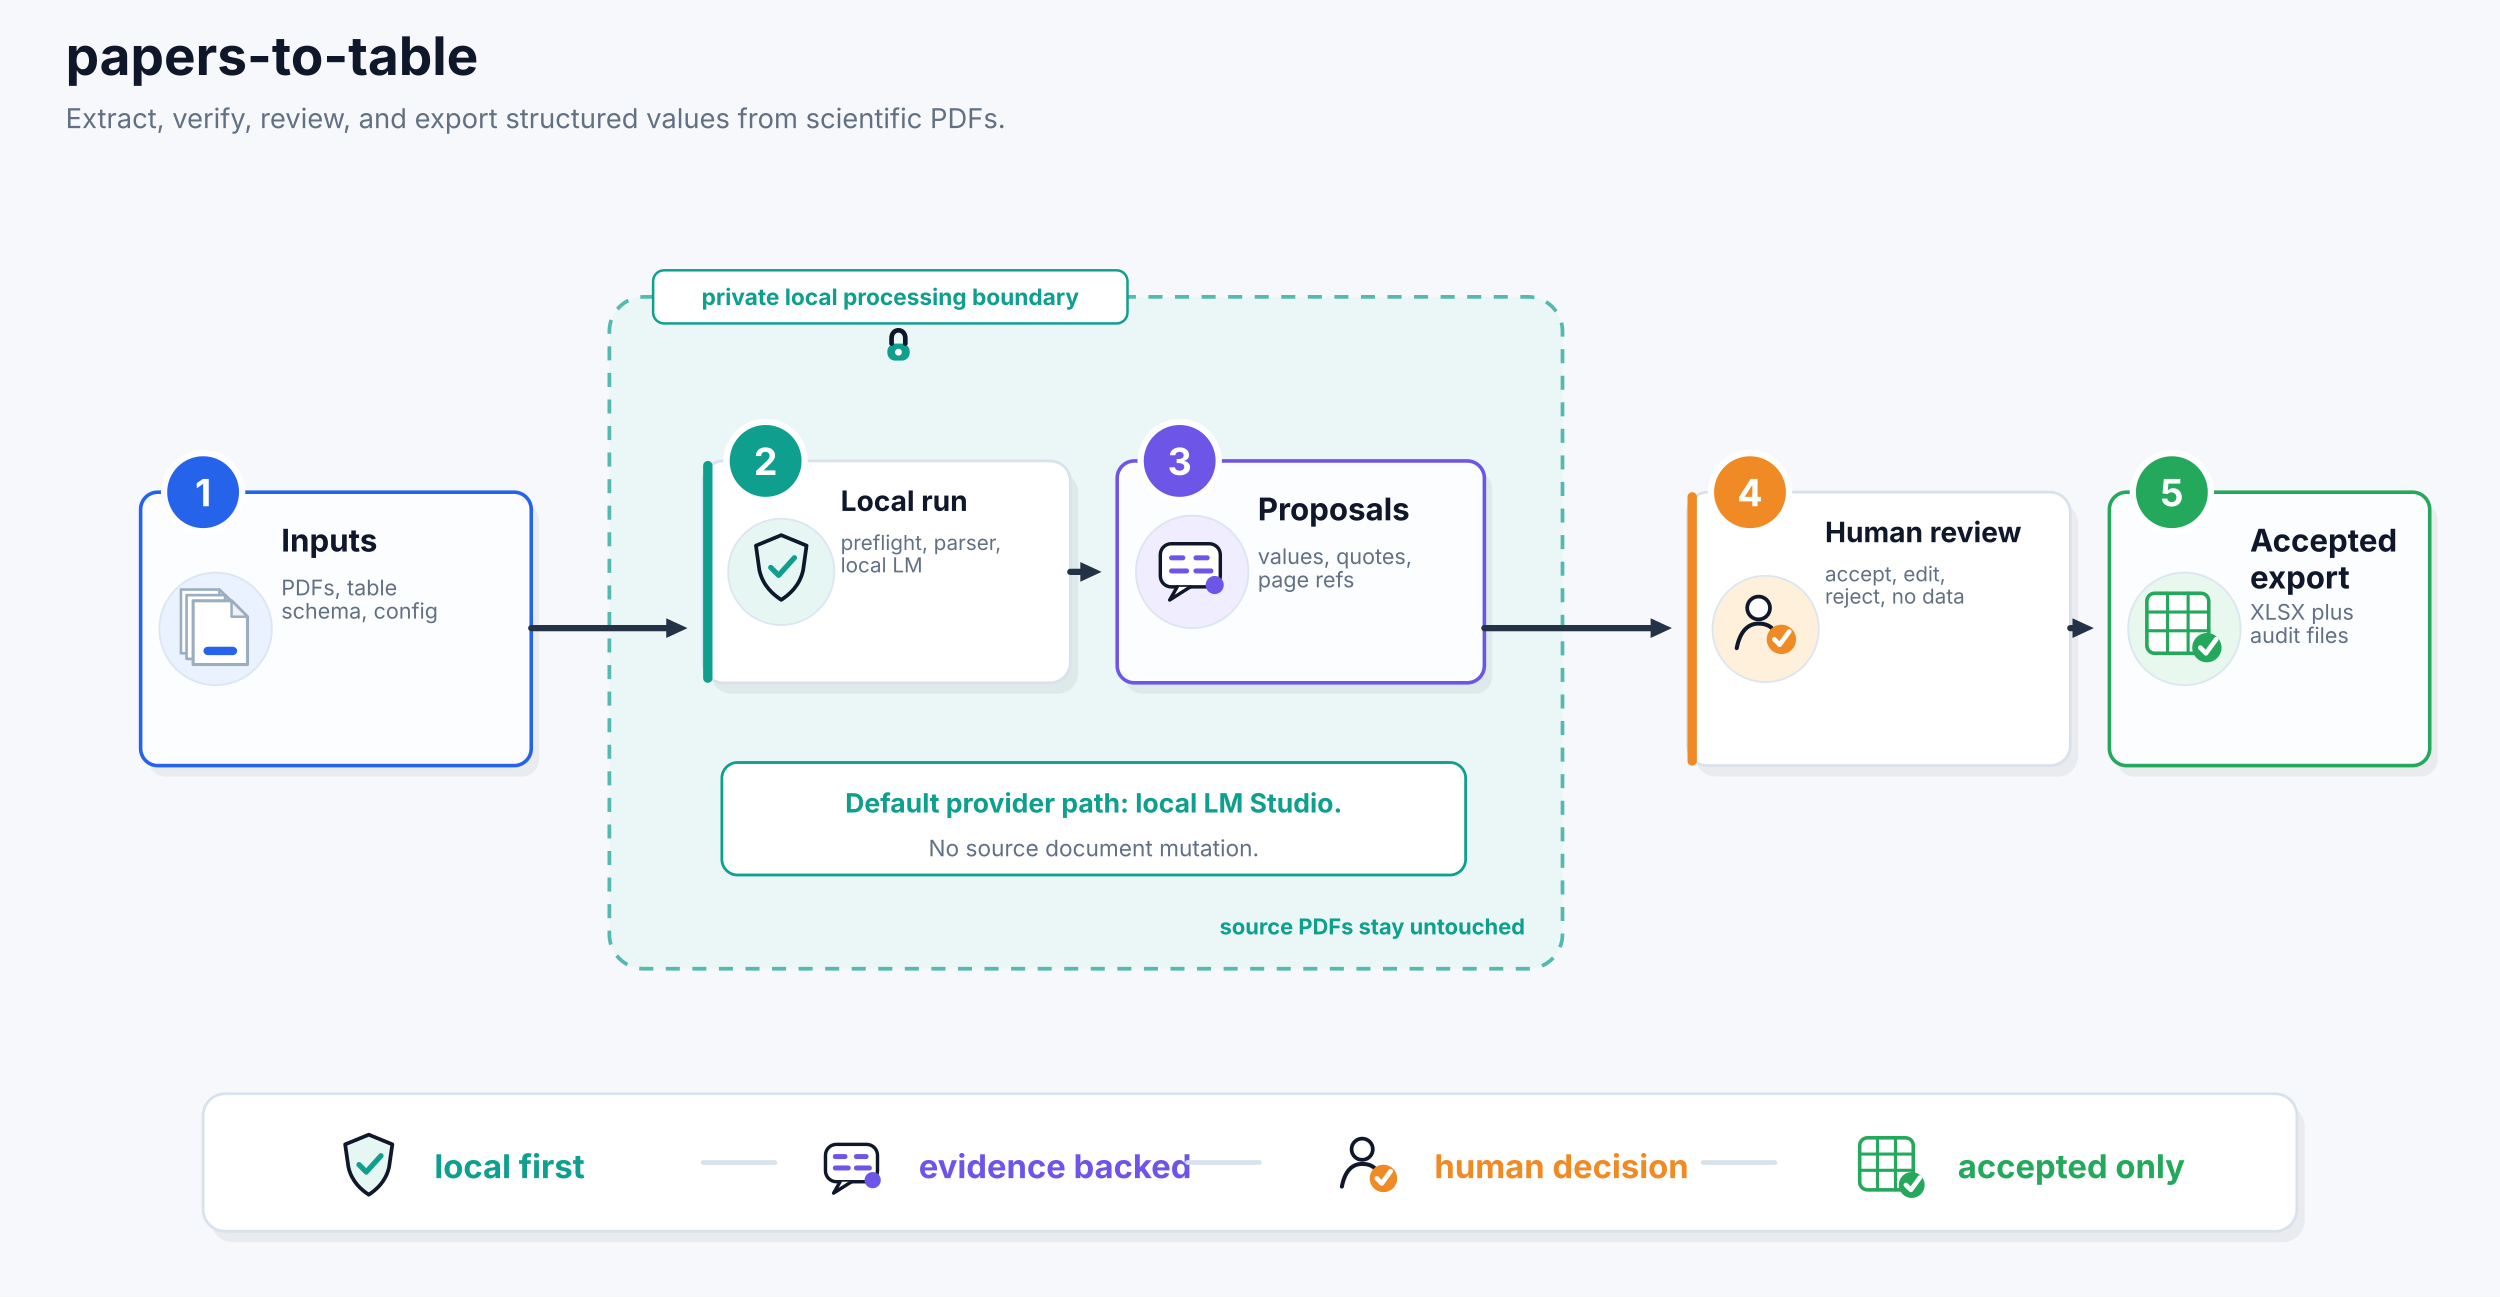
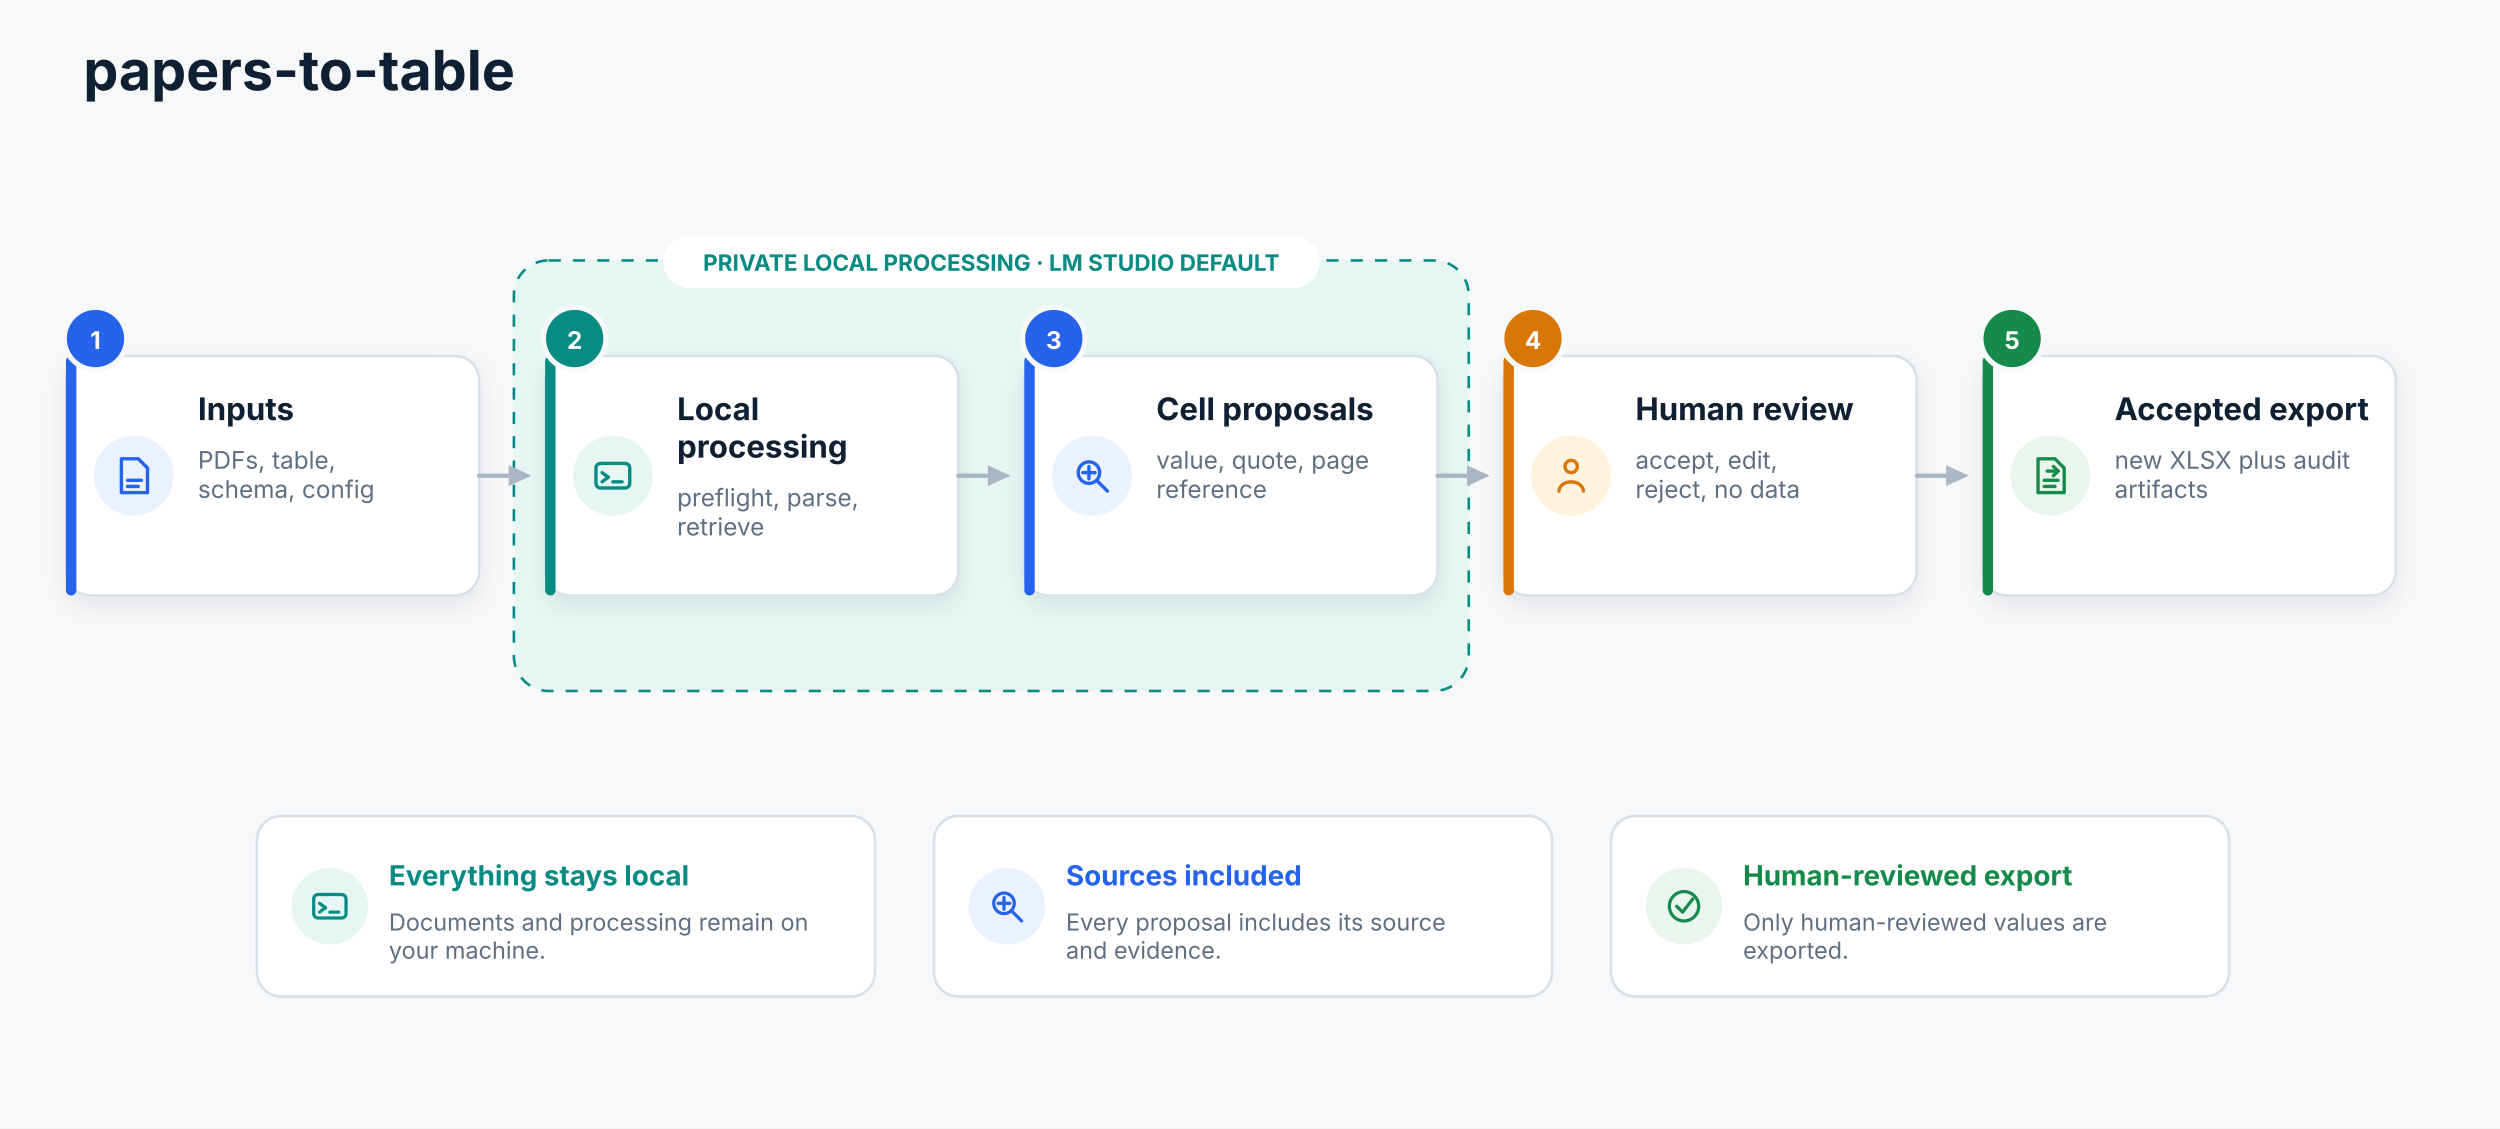
- <svg xmlns="http://www.w3.org/2000/svg" width="1600" height="830" viewBox="0 0 1600 830" role="img" aria-label="README overview refined schematic">
+ <svg xmlns="http://www.w3.org/2000/svg" width="1440" height="650" viewBox="0 0 1440 650" role="img" aria-labelledby="title desc">
  <defs>
-     <marker id="arrow-ink" viewBox="0 0 14 14" refX="12" refY="7" markerWidth="11" markerHeight="11" orient="auto-start-reverse">
-       <path d="M 2 2 L 12 7 L 2 12 z" fill="#0f172a" />
-     </marker>
-     <marker id="arrow-line" viewBox="0 0 14 14" refX="12" refY="7" markerWidth="11" markerHeight="11" orient="auto-start-reverse">
-       <path d="M 2 2 L 12 7 L 2 12 z" fill="#243247" />
-     </marker>
-     <marker id="arrow-blue" viewBox="0 0 14 14" refX="12" refY="7" markerWidth="11" markerHeight="11" orient="auto-start-reverse">
-       <path d="M 2 2 L 12 7 L 2 12 z" fill="#2563eb" />
-     </marker>
-     <marker id="arrow-teal" viewBox="0 0 14 14" refX="12" refY="7" markerWidth="11" markerHeight="11" orient="auto-start-reverse">
-       <path d="M 2 2 L 12 7 L 2 12 z" fill="#0f9f8f" />
-     </marker>
-     <marker id="arrow-green" viewBox="0 0 14 14" refX="12" refY="7" markerWidth="11" markerHeight="11" orient="auto-start-reverse">
-       <path d="M 2 2 L 12 7 L 2 12 z" fill="#24a85b" />
-     </marker>
-     <marker id="arrow-orange" viewBox="0 0 14 14" refX="12" refY="7" markerWidth="11" markerHeight="11" orient="auto-start-reverse">
-       <path d="M 2 2 L 12 7 L 2 12 z" fill="#f08a24" />
-     </marker>
-     <marker id="arrow-purple" viewBox="0 0 14 14" refX="12" refY="7" markerWidth="11" markerHeight="11" orient="auto-start-reverse">
-       <path d="M 2 2 L 12 7 L 2 12 z" fill="#6d55e8" />
-     </marker>
-     <marker id="arrow-rose" viewBox="0 0 14 14" refX="12" refY="7" markerWidth="11" markerHeight="11" orient="auto-start-reverse">
-       <path d="M 2 2 L 12 7 L 2 12 z" fill="#e45670" />
-     </marker>
-     <marker id="arrow-muted" viewBox="0 0 14 14" refX="12" refY="7" markerWidth="11" markerHeight="11" orient="auto-start-reverse">
-       <path d="M 2 2 L 12 7 L 2 12 z" fill="#617083" />
-     </marker>
+     <filter id="shadow" x="-15%" y="-20%" width="140%" height="155%">
+       <feDropShadow dx="0" dy="5" stdDeviation="6" flood-color="#102033" flood-opacity="0.08" />
+     </filter>
  </defs>
-   <rect x="0.0" y="0.0" width="1600.0" height="830.0" rx="0.0" fill="#f6f8fb" stroke="none" stroke-width="2" />
-   <text x="42.0" y="48.0" font-family="Segoe UI, Inter, Arial, sans-serif" font-size="34" font-weight="bold" fill="#0f172a" text-anchor="start">
-     <tspan x="42.0" dy="0">papers-to-table</tspan>
+   <rect width="1440" height="650" fill="#F7F8FA" />
+   <text x="48" y="52" font-family="Inter, Segoe UI, Arial, sans-serif" font-size="32" font-weight="700" fill="#102033" text-anchor="start">
+     <tspan x="48" dy="0">papers-to-table</tspan>
  </text>
-   <text x="42.0" y="82.0" font-family="Segoe UI, Inter, Arial, sans-serif" font-size="17.5" font-weight="normal" fill="#617083" text-anchor="start">
-     <tspan x="42.0" dy="0">Extract, verify, review, and export structured values from scientific PDFs.</tspan>
+   <rect x="296" y="150" width="550" height="248" rx="20" fill="#E5F6F3" stroke="#078B83" stroke-width="1.5" stroke-dasharray="7 7" />
+   <rect x="382" y="136" width="378" height="30" rx="15" fill="#FFFFFF" stroke="none" stroke-width="0" />
+   <text x="571.0" y="156" font-family="Inter, Segoe UI, Arial, sans-serif" font-size="13" font-weight="700" fill="#078B83" text-anchor="middle">
+     <tspan x="571.0" dy="0">PRIVATE LOCAL PROCESSING · LM STUDIO DEFAULT</tspan>
  </text>
-   <rect x="390.0" y="190.0" width="610.0" height="430.0" rx="22.0" fill="#e6f7f3" stroke="#0f9f8f" stroke-width="2.4" opacity="0.7" stroke-dasharray="9 8" />
-   <rect x="418.0" y="173.0" width="303.6" height="34.0" rx="7.0" fill="#ffffff" stroke="#0f9f8f" stroke-width="1.6" />
-   <text x="569.8" y="195.2" font-family="Segoe UI, Inter, Arial, sans-serif" font-size="14.5" font-weight="bold" fill="#0f9f8f" text-anchor="middle">
-     <tspan x="569.8" dy="0">private local processing boundary</tspan>
+   <rect x="38" y="205" width="238" height="138" rx="14" fill="#FFFFFF" stroke="#D9E0E8" stroke-width="1.5" filter="url(#shadow)" />
+   <rect x="38" y="205" width="6" height="138" rx="3" fill="#2563EB" stroke="#2563EB" stroke-width="0" />
+   <circle cx="77" cy="274.0" r="23.0" fill="#EAF1FF" stroke="none" stroke-width="1.5" />
+   <path d="M 69.923 264.269 H 79.654 L 84.962 269.577 V 283.731 H 69.923 Z" fill="none" stroke="#2563EB" stroke-width="1.946" stroke-linecap="round" stroke-linejoin="round" />
+   <line x1="73.462" y1="276.654" x2="81.423" y2="276.654" stroke="#2563EB" stroke-width="1.946" stroke-linecap="round" />
+   <line x1="73.462" y1="280.192" x2="79.654" y2="280.192" stroke="#2563EB" stroke-width="1.946" stroke-linecap="round" />
+   <text x="114" y="242" font-family="Inter, Segoe UI, Arial, sans-serif" font-size="18" font-weight="700" fill="#102033" text-anchor="start">
+     <tspan x="114" dy="0">Inputs</tspan>
  </text>
-   <text x="976.0" y="598.0" font-family="Segoe UI, Inter, Arial, sans-serif" font-size="14" font-weight="bold" fill="#0f9f8f" text-anchor="end">
-     <tspan x="976.0" dy="0">source PDFs stay untouched</tspan>
+   <text x="114" y="270.0" font-family="Inter, Segoe UI, Arial, sans-serif" font-size="14" font-weight="400" fill="#5F6F82" text-anchor="start">
+     <tspan x="114" dy="0">PDFs, table,</tspan>
+     <tspan x="114" dy="16.8">schema, config</tspan>
  </text>
-   <rect x="567.9" y="219.9" width="14.3" height="10.9" rx="5.0" fill="#0f9f8f" stroke="#0f9f8f" stroke-width="0" />
-   <path d="M 570.6 219.9 L 570.6 216.5 C 570.6 209.7, 579.4 209.7, 579.4 216.5 L 579.4 219.9" stroke="#0f172a" stroke-width="3.0" fill="none" stroke-linecap="round" stroke-linejoin="round" />
-   <circle cx="575.0" cy="225.4" r="1.2" fill="#ffffff" stroke="#ffffff" stroke-width="2" />
-   <rect x="95.0" y="322.0" width="250.0" height="175.0" rx="11.0" fill="#0f172a" opacity="0.055" stroke="none" />
-   <rect x="90.0" y="315.0" width="250.0" height="175.0" rx="11.0" fill="#fbfdff" stroke="#2563eb" stroke-width="2.3" />
-   <circle cx="138.0" cy="402.5" r="36.0" fill="#eaf2ff" stroke="#dce6f0" stroke-width="1.2" />
-   <path d="M 115.8 377.3 H 140.4 L 150.6 387.5 V 418.1 H 115.8 Z" stroke="#9badbf" stroke-width="1.7" fill="#ffffff" stroke-linecap="round" stroke-linejoin="round" />
-   <path d="M 140.4 377.3 L 150.6 387.5 L 140.4 387.5 Z" stroke="none" stroke-width="0" fill="#eef3f8" stroke-linecap="round" stroke-linejoin="round" />
-   <path d="M 140.4 377.3 L 150.6 387.5 M 140.4 377.3 V 387.5 H 150.6" stroke="#9badbf" stroke-width="1.6" fill="none" stroke-linecap="round" stroke-linejoin="round" />
-   <rect x="121.8" y="407.3" width="18.0" height="3.3" rx="2.0" fill="#9badbf" stroke="#9badbf" stroke-width="0" opacity="0.55" />
-   <path d="M 119.4 380.9 H 144.0 L 154.2 391.1 V 421.7 H 119.4 Z" stroke="#9badbf" stroke-width="1.7" fill="#ffffff" stroke-linecap="round" stroke-linejoin="round" />
-   <path d="M 144.0 380.9 L 154.2 391.1 L 144.0 391.1 Z" stroke="none" stroke-width="0" fill="#eef3f8" stroke-linecap="round" stroke-linejoin="round" />
-   <path d="M 144.0 380.9 L 154.2 391.1 M 144.0 380.9 V 391.1 H 154.2" stroke="#9badbf" stroke-width="1.6" fill="none" stroke-linecap="round" stroke-linejoin="round" />
-   <rect x="125.4" y="410.9" width="18.0" height="3.3" rx="2.0" fill="#9badbf" stroke="#9badbf" stroke-width="0" opacity="0.72" />
-   <path d="M 123.6 384.5 H 148.2 L 158.4 394.7 V 425.3 H 123.6 Z" stroke="#9badbf" stroke-width="2.0" fill="#ffffff" stroke-linecap="round" stroke-linejoin="round" />
-   <path d="M 148.2 384.5 L 158.4 394.7 L 148.2 394.7 Z" stroke="none" stroke-width="0" fill="#eef3f8" stroke-linecap="round" stroke-linejoin="round" />
-   <path d="M 148.2 384.5 L 158.4 394.7 M 148.2 384.5 V 394.7 H 158.4" stroke="#9badbf" stroke-width="1.6" fill="none" stroke-linecap="round" stroke-linejoin="round" />
-   <rect x="130.2" y="413.9" width="21.6" height="5.4" rx="3.0" fill="#2563eb" stroke="#2563eb" stroke-width="0" />
-   <text x="180.0" y="353.0" font-family="Segoe UI, Inter, Arial, sans-serif" font-size="20" font-weight="bold" fill="#0f172a" text-anchor="start">
-     <tspan x="180.0" dy="0">Inputs</tspan>
+   <circle cx="55" cy="195" r="18" fill="#2563EB" stroke="#F7F8FA" stroke-width="3" />
+   <text x="55" y="201" font-family="Inter, Segoe UI, Arial, sans-serif" font-size="14" font-weight="700" fill="#FFFFFF" text-anchor="middle">
+     <tspan x="55" dy="0">1</tspan>
  </text>
-   <text x="180.0" y="381.0" font-family="Segoe UI, Inter, Arial, sans-serif" font-size="13.8" font-weight="normal" fill="#617083" text-anchor="start">
-     <tspan x="180.0" dy="0">PDFs, table</tspan>
-     <tspan x="180.0" dy="14.9">schema, config</tspan>
+   <line x1="276" y1="274.0" x2="294.0" y2="274.0" stroke="#AAB6C4" stroke-width="2.5" stroke-linecap="round" />
+   <path d="M 306 274.0 L 293.0 280.0 L 293.0 268.0 Z" fill="#AAB6C4" />
+   <rect x="314" y="205" width="238" height="138" rx="14" fill="#FFFFFF" stroke="#D9E0E8" stroke-width="1.5" filter="url(#shadow)" />
+   <rect x="314" y="205" width="6" height="138" rx="3" fill="#078B83" stroke="#078B83" stroke-width="0" />
+   <circle cx="353" cy="274.0" r="23.0" fill="#E5F6F3" stroke="none" stroke-width="1.5" />
+   <rect x="343.269" y="266.923" width="19.462" height="14.154" rx="2.654" fill="none" stroke="#078B83" stroke-width="1.946" />
+   <line x1="346.808" y1="272.231" x2="350.346" y2="274.885" stroke="#078B83" stroke-width="1.946" stroke-linecap="round" />
+   <line x1="350.346" y1="274.885" x2="346.808" y2="277.538" stroke="#078B83" stroke-width="1.946" stroke-linecap="round" />
+   <line x1="353.0" y1="277.538" x2="358.308" y2="277.538" stroke="#078B83" stroke-width="1.946" stroke-linecap="round" />
+   <text x="390" y="242" font-family="Inter, Segoe UI, Arial, sans-serif" font-size="18" font-weight="700" fill="#102033" text-anchor="start">
+     <tspan x="390" dy="0">Local</tspan>
+     <tspan x="390" dy="21.6">processing</tspan>
  </text>
-   <rect x="455.0" y="302.0" width="235.0" height="142.0" rx="13.0" fill="#0f172a" opacity="0.055" stroke="none" />
-   <rect x="450.0" y="295.0" width="235.0" height="142.0" rx="13.0" fill="#ffffff" stroke="#d9e2ec" stroke-width="1.8" />
-   <rect x="450.0" y="295.0" width="6.0" height="142.0" rx="3.0" fill="#0f9f8f" stroke="#0f9f8f" stroke-width="0" />
-   <circle cx="500.0" cy="366.0" r="34.0" fill="#e6f7f3" stroke="#dce6f0" stroke-width="1.2" />
-   <path d="M 500.0 342.5 L 516.2 349.2 L 514.0 364.9 C 511.8 375.0, 505.0 380.6, 500.0 383.9 C 495.0 380.6, 488.2 375.0, 486.0 364.9 L 483.8 349.2 Z" stroke="#0f172a" stroke-width="2.4" fill="#e6f7f3" stroke-linecap="round" stroke-linejoin="round" />
-   <path d="M 493.3 363.2 L 498.3 368.2 L 508.4 357.0" stroke="#0f9f8f" stroke-width="3.4" fill="none" stroke-linecap="round" stroke-linejoin="round" />
-   <text x="538.0" y="327.0" font-family="Segoe UI, Inter, Arial, sans-serif" font-size="18" font-weight="bold" fill="#0f172a" text-anchor="start">
-     <tspan x="538.0" dy="0">Local run</tspan>
+   <text x="390" y="291.6" font-family="Inter, Segoe UI, Arial, sans-serif" font-size="14" font-weight="400" fill="#5F6F82" text-anchor="start">
+     <tspan x="390" dy="0">preflight, parse,</tspan>
+     <tspan x="390" dy="16.8">retrieve</tspan>
  </text>
-   <text x="538.0" y="352.0" font-family="Segoe UI, Inter, Arial, sans-serif" font-size="13.2" font-weight="normal" fill="#617083" text-anchor="start">
-     <tspan x="538.0" dy="0">preflight, parser,</tspan>
-     <tspan x="538.0" dy="14.3">local LM</tspan>
+   <circle cx="331" cy="195" r="18" fill="#078B83" stroke="#F7F8FA" stroke-width="3" />
+   <text x="331" y="201" font-family="Inter, Segoe UI, Arial, sans-serif" font-size="14" font-weight="700" fill="#FFFFFF" text-anchor="middle">
+     <tspan x="331" dy="0">2</tspan>
  </text>
-   <rect x="720.0" y="302.0" width="235.0" height="142.0" rx="11.0" fill="#0f172a" opacity="0.055" stroke="none" />
-   <rect x="715.0" y="295.0" width="235.0" height="142.0" rx="11.0" fill="#fbfdff" stroke="#6d55e8" stroke-width="2.3" />
-   <circle cx="763.0" cy="366.0" r="36.0" fill="#efedff" stroke="#dce6f0" stroke-width="1.2" />
-   <rect x="742.6" y="348.0" width="38.4" height="27.6" rx="7.0" fill="#ffffff" stroke="#0f172a" stroke-width="2.2" />
-   <path d="M 753.4 375.6 L 748.6 384.0 L 761.8 375.6" stroke="#0f172a" stroke-width="2.2" fill="#ffffff" stroke-linecap="round" stroke-linejoin="round" />
-   <line x1="749.8" y1="357.0" x2="757.0" y2="357.0" stroke="#6d55e8" stroke-width="3.2" stroke-linecap="round" />
-   <line x1="749.8" y1="365.4" x2="759.4" y2="365.4" stroke="#6d55e8" stroke-width="3.2" stroke-linecap="round" />
-   <line x1="765.4" y1="357.0" x2="772.6" y2="357.0" stroke="#6d55e8" stroke-width="3.2" stroke-linecap="round" />
-   <line x1="765.4" y1="365.4" x2="775.0" y2="365.4" stroke="#6d55e8" stroke-width="3.2" stroke-linecap="round" />
-   <circle cx="777.4" cy="374.4" r="4.8" fill="#6d55e8" stroke="#6d55e8" stroke-width="2" />
-   <text x="805.0" y="333.0" font-family="Segoe UI, Inter, Arial, sans-serif" font-size="20" font-weight="bold" fill="#0f172a" text-anchor="start">
-     <tspan x="805.0" dy="0">Proposals</tspan>
+   <line x1="552" y1="274.0" x2="570.0" y2="274.0" stroke="#AAB6C4" stroke-width="2.5" stroke-linecap="round" />
+   <path d="M 582 274.0 L 569.0 280.0 L 569.0 268.0 Z" fill="#AAB6C4" />
+   <rect x="590" y="205" width="238" height="138" rx="14" fill="#FFFFFF" stroke="#D9E0E8" stroke-width="1.5" filter="url(#shadow)" />
+   <rect x="590" y="205" width="6" height="138" rx="3" fill="#2563EB" stroke="#2563EB" stroke-width="0" />
+   <circle cx="629" cy="274.0" r="23.0" fill="#EAF1FF" stroke="none" stroke-width="1.5" />
+   <circle cx="627.231" cy="272.231" r="6.192" fill="none" stroke="#2563EB" stroke-width="1.946" />
+   <line x1="631.654" y1="276.654" x2="637.846" y2="282.846" stroke="#2563EB" stroke-width="1.946" stroke-linecap="round" />
+   <line x1="623.692" y1="272.231" x2="630.769" y2="272.231" stroke="#2563EB" stroke-width="1.946" stroke-linecap="round" />
+   <line x1="627.231" y1="268.692" x2="627.231" y2="275.769" stroke="#2563EB" stroke-width="1.946" stroke-linecap="round" />
+   <text x="666" y="242" font-family="Inter, Segoe UI, Arial, sans-serif" font-size="18" font-weight="700" fill="#102033" text-anchor="start">
+     <tspan x="666" dy="0">Cell proposals</tspan>
  </text>
-   <text x="805.0" y="361.0" font-family="Segoe UI, Inter, Arial, sans-serif" font-size="13.8" font-weight="normal" fill="#617083" text-anchor="start">
-     <tspan x="805.0" dy="0">values, quotes,</tspan>
-     <tspan x="805.0" dy="14.9">page refs</tspan>
+   <text x="666" y="270.0" font-family="Inter, Segoe UI, Arial, sans-serif" font-size="14" font-weight="400" fill="#5F6F82" text-anchor="start">
+     <tspan x="666" dy="0">value, quote, page</tspan>
+     <tspan x="666" dy="16.8">reference</tspan>
  </text>
-   <rect x="1085.0" y="322.0" width="245.0" height="175.0" rx="13.0" fill="#0f172a" opacity="0.055" stroke="none" />
-   <rect x="1080.0" y="315.0" width="245.0" height="175.0" rx="13.0" fill="#ffffff" stroke="#d9e2ec" stroke-width="1.8" />
-   <rect x="1080.0" y="315.0" width="6.0" height="175.0" rx="3.0" fill="#f08a24" stroke="#f08a24" stroke-width="0" />
-   <circle cx="1130.0" cy="402.5" r="34.0" fill="#fff0dc" stroke="#dce6f0" stroke-width="1.2" />
-   <circle cx="1125.5" cy="389.1" r="7.3" fill="#ffffff" stroke="#0f172a" stroke-width="2.4" />
-   <path d="M 1111.5 414.8 C 1113.8 403.1, 1119.4 399.1, 1125.5 399.1 C 1132.8 399.1, 1137.8 403.1, 1139.5 414.8" stroke="#0f172a" stroke-width="2.6" fill="none" stroke-linecap="round" stroke-linejoin="round" />
-   <circle cx="1140.1" cy="409.2" r="8.4" fill="#f08a24" stroke="#f08a24" stroke-width="2" />
-   <path d="M 1135.6 409.2 L 1139.0 412.6 L 1145.1 404.2" stroke="#ffffff" stroke-width="3.0" fill="none" stroke-linecap="round" stroke-linejoin="round" />
-   <text x="1168.0" y="347.0" font-family="Segoe UI, Inter, Arial, sans-serif" font-size="18" font-weight="bold" fill="#0f172a" text-anchor="start">
-     <tspan x="1168.0" dy="0">Human review</tspan>
+   <circle cx="607" cy="195" r="18" fill="#2563EB" stroke="#F7F8FA" stroke-width="3" />
+   <text x="607" y="201" font-family="Inter, Segoe UI, Arial, sans-serif" font-size="14" font-weight="700" fill="#FFFFFF" text-anchor="middle">
+     <tspan x="607" dy="0">3</tspan>
  </text>
-   <text x="1168.0" y="372.0" font-family="Segoe UI, Inter, Arial, sans-serif" font-size="13.2" font-weight="normal" fill="#617083" text-anchor="start">
-     <tspan x="1168.0" dy="0">accept, edit,</tspan>
-     <tspan x="1168.0" dy="14.3">reject, no data</tspan>
+   <line x1="828" y1="274.0" x2="846.0" y2="274.0" stroke="#AAB6C4" stroke-width="2.5" stroke-linecap="round" />
+   <path d="M 858 274.0 L 845.0 280.0 L 845.0 268.0 Z" fill="#AAB6C4" />
+   <rect x="866" y="205" width="238" height="138" rx="14" fill="#FFFFFF" stroke="#D9E0E8" stroke-width="1.5" filter="url(#shadow)" />
+   <rect x="866" y="205" width="6" height="138" rx="3" fill="#D97706" stroke="#D97706" stroke-width="0" />
+   <circle cx="905" cy="274.0" r="23.0" fill="#FFF3DE" stroke="none" stroke-width="1.5" />
+   <circle cx="905" cy="268.692" r="3.538" fill="none" stroke="#D97706" stroke-width="1.946" />
+   <path d="M 897.923 282.846 C 898.808 275.769, 911.192 275.769, 912.077 282.846" fill="none" stroke="#D97706" stroke-width="1.946" stroke-linecap="round" stroke-linejoin="round" />
+   <text x="942" y="242" font-family="Inter, Segoe UI, Arial, sans-serif" font-size="18" font-weight="700" fill="#102033" text-anchor="start">
+     <tspan x="942" dy="0">Human review</tspan>
  </text>
-   <rect x="1355.0" y="322.0" width="205.0" height="175.0" rx="11.0" fill="#0f172a" opacity="0.055" stroke="none" />
-   <rect x="1350.0" y="315.0" width="205.0" height="175.0" rx="11.0" fill="#fbfdff" stroke="#24a85b" stroke-width="2.3" />
-   <circle cx="1398.0" cy="402.5" r="36.0" fill="#e8f8ee" stroke="#dce6f0" stroke-width="1.2" />
-   <rect x="1374.0" y="379.7" width="39.6" height="38.4" rx="5.0" fill="#ffffff" stroke="#24a85b" stroke-width="2.3" />
-   <line x1="1374.0" y1="391.7" x2="1413.6" y2="391.7" stroke="#24a85b" stroke-width="2" stroke-linecap="round" />
-   <line x1="1374.0" y1="403.7" x2="1413.6" y2="403.7" stroke="#24a85b" stroke-width="2" stroke-linecap="round" />
-   <line x1="1387.2" y1="379.7" x2="1387.2" y2="418.1" stroke="#24a85b" stroke-width="2" stroke-linecap="round" />
-   <line x1="1400.4" y1="379.7" x2="1400.4" y2="418.1" stroke="#24a85b" stroke-width="2" stroke-linecap="round" />
-   <circle cx="1412.4" cy="414.5" r="8.4" fill="#24a85b" stroke="#24a85b" stroke-width="2" />
-   <path d="M 1408.2 414.5 L 1411.8 418.1 L 1418.4 409.1" stroke="#ffffff" stroke-width="3" fill="none" stroke-linecap="round" stroke-linejoin="round" />
-   <text x="1440.0" y="353.0" font-family="Segoe UI, Inter, Arial, sans-serif" font-size="20" font-weight="bold" fill="#0f172a" text-anchor="start">
-     <tspan x="1440.0" dy="0">Accepted</tspan>
-     <tspan x="1440.0" dy="23.6">export</tspan>
+   <text x="942" y="270.0" font-family="Inter, Segoe UI, Arial, sans-serif" font-size="14" font-weight="400" fill="#5F6F82" text-anchor="start">
+     <tspan x="942" dy="0">accept, edit,</tspan>
+     <tspan x="942" dy="16.8">reject, no data</tspan>
  </text>
-   <text x="1440.0" y="396.6" font-family="Segoe UI, Inter, Arial, sans-serif" font-size="13.8" font-weight="normal" fill="#617083" text-anchor="start">
-     <tspan x="1440.0" dy="0">XLSX plus</tspan>
-     <tspan x="1440.0" dy="14.9">audit files</tspan>
+   <circle cx="883" cy="195" r="18" fill="#D97706" stroke="#F7F8FA" stroke-width="3" />
+   <text x="883" y="201" font-family="Inter, Segoe UI, Arial, sans-serif" font-size="14" font-weight="700" fill="#FFFFFF" text-anchor="middle">
+     <tspan x="883" dy="0">4</tspan>
  </text>
-   <circle cx="130.0" cy="315.0" r="25.0" fill="#2563eb" stroke="#ffffff" stroke-width="4" />
-   <text x="130.0" y="324.0" font-family="Segoe UI, Inter, Arial, sans-serif" font-size="24" font-weight="bold" fill="#ffffff" text-anchor="middle">
-     <tspan x="130.0" dy="0">1</tspan>
+   <line x1="1104" y1="274.0" x2="1122.0" y2="274.0" stroke="#AAB6C4" stroke-width="2.5" stroke-linecap="round" />
+   <path d="M 1134 274.0 L 1121.0 280.0 L 1121.0 268.0 Z" fill="#AAB6C4" />
+   <rect x="1142" y="205" width="238" height="138" rx="14" fill="#FFFFFF" stroke="#D9E0E8" stroke-width="1.5" filter="url(#shadow)" />
+   <rect x="1142" y="205" width="6" height="138" rx="3" fill="#168A4B" stroke="#168A4B" stroke-width="0" />
+   <circle cx="1181" cy="274.0" r="23.0" fill="#E8F6ED" stroke="none" stroke-width="1.5" />
+   <path d="M 1173.923 264.269 H 1183.654 L 1188.962 269.577 V 283.731 H 1173.923 Z" fill="none" stroke="#168A4B" stroke-width="1.946" stroke-linecap="round" stroke-linejoin="round" />
+   <line x1="1177.462" y1="276.654" x2="1185.423" y2="276.654" stroke="#168A4B" stroke-width="1.946" stroke-linecap="round" />
+   <line x1="1177.462" y1="280.192" x2="1183.654" y2="280.192" stroke="#168A4B" stroke-width="1.946" stroke-linecap="round" />
+   <line x1="1179.231" y1="271.346" x2="1185.423" y2="271.346" stroke="#168A4B" stroke-width="1.946" stroke-linecap="round" />
+   <line x1="1185.423" y1="271.346" x2="1182.769" y2="268.692" stroke="#168A4B" stroke-width="1.946" stroke-linecap="round" />
+   <line x1="1185.423" y1="271.346" x2="1182.769" y2="274.0" stroke="#168A4B" stroke-width="1.946" stroke-linecap="round" />
+   <text x="1218" y="242" font-family="Inter, Segoe UI, Arial, sans-serif" font-size="18" font-weight="700" fill="#102033" text-anchor="start">
+     <tspan x="1218" dy="0">Accepted export</tspan>
  </text>
-   <circle cx="490.0" cy="295.0" r="25.0" fill="#0f9f8f" stroke="#ffffff" stroke-width="4" />
-   <text x="490.0" y="304.0" font-family="Segoe UI, Inter, Arial, sans-serif" font-size="24" font-weight="bold" fill="#ffffff" text-anchor="middle">
-     <tspan x="490.0" dy="0">2</tspan>
+   <text x="1218" y="270.0" font-family="Inter, Segoe UI, Arial, sans-serif" font-size="14" font-weight="400" fill="#5F6F82" text-anchor="start">
+     <tspan x="1218" dy="0">new XLSX plus audit</tspan>
+     <tspan x="1218" dy="16.8">artifacts</tspan>
  </text>
-   <circle cx="755.0" cy="295.0" r="25.0" fill="#6d55e8" stroke="#ffffff" stroke-width="4" />
-   <text x="755.0" y="304.0" font-family="Segoe UI, Inter, Arial, sans-serif" font-size="24" font-weight="bold" fill="#ffffff" text-anchor="middle">
-     <tspan x="755.0" dy="0">3</tspan>
+   <circle cx="1159" cy="195" r="18" fill="#168A4B" stroke="#F7F8FA" stroke-width="3" />
+   <text x="1159" y="201" font-family="Inter, Segoe UI, Arial, sans-serif" font-size="14" font-weight="700" fill="#FFFFFF" text-anchor="middle">
+     <tspan x="1159" dy="0">5</tspan>
  </text>
-   <circle cx="1120.0" cy="315.0" r="25.0" fill="#f08a24" stroke="#ffffff" stroke-width="4" />
-   <text x="1120.0" y="324.0" font-family="Segoe UI, Inter, Arial, sans-serif" font-size="24" font-weight="bold" fill="#ffffff" text-anchor="middle">
-     <tspan x="1120.0" dy="0">4</tspan>
+   <rect x="148" y="470" width="356" height="104" rx="14" fill="#FFFFFF" stroke="#D9E0E8" stroke-width="1.5" />
+   <circle cx="190" cy="522" r="22.0" fill="#E5F6F3" stroke="none" stroke-width="1.5" />
+   <rect x="180.692" y="515.231" width="18.615" height="13.538" rx="2.538" fill="none" stroke="#078B83" stroke-width="1.862" />
+   <line x1="184.077" y1="520.308" x2="187.462" y2="522.846" stroke="#078B83" stroke-width="1.862" stroke-linecap="round" />
+   <line x1="187.462" y1="522.846" x2="184.077" y2="525.385" stroke="#078B83" stroke-width="1.862" stroke-linecap="round" />
+   <line x1="190.0" y1="525.385" x2="195.077" y2="525.385" stroke="#078B83" stroke-width="1.862" stroke-linecap="round" />
+   <text x="224" y="510" font-family="Inter, Segoe UI, Arial, sans-serif" font-size="16" font-weight="700" fill="#078B83" text-anchor="start">
+     <tspan x="224" dy="0">Everything stays local</tspan>
  </text>
-   <circle cx="1390.0" cy="315.0" r="25.0" fill="#24a85b" stroke="#ffffff" stroke-width="4" />
-   <text x="1390.0" y="324.0" font-family="Segoe UI, Inter, Arial, sans-serif" font-size="24" font-weight="bold" fill="#ffffff" text-anchor="middle">
-     <tspan x="1390.0" dy="0">5</tspan>
+   <text x="224" y="536" font-family="Inter, Segoe UI, Arial, sans-serif" font-size="13.5" font-weight="400" fill="#5F6F82" text-anchor="start">
+     <tspan x="224" dy="0">Documents and processing remain on</tspan>
+     <tspan x="224" dy="16.2">your machine.</tspan>
  </text>
-   <line x1="340.0" y1="402.0" x2="427.6" y2="402.0" stroke="#243247" stroke-width="4" stroke-linecap="round" />
-   <path d="M 440.0 402.0 L 426.4 408.3 L 426.4 395.7 Z" fill="#243247" stroke="none" />
-   <line x1="685.0" y1="366.0" x2="692.6" y2="366.0" stroke="#243247" stroke-width="4" stroke-linecap="round" />
-   <path d="M 705.0 366.0 L 691.4 372.3 L 691.4 359.7 Z" fill="#243247" stroke="none" />
-   <line x1="950.0" y1="402.0" x2="1057.6" y2="402.0" stroke="#243247" stroke-width="4" stroke-linecap="round" />
-   <path d="M 1070.0 402.0 L 1056.4 408.3 L 1056.4 395.7 Z" fill="#243247" stroke="none" />
-   <line x1="1325.0" y1="402.0" x2="1327.6" y2="402.0" stroke="#243247" stroke-width="4" stroke-linecap="round" />
-   <path d="M 1340.0 402.0 L 1326.4 408.3 L 1326.4 395.7 Z" fill="#243247" stroke="none" />
-   <rect x="462.0" y="488.0" width="476.0" height="72.0" rx="10.0" fill="#ffffff" stroke="#0f9f8f" stroke-width="1.8" />
-   <text x="700.0" y="520.0" font-family="Segoe UI, Inter, Arial, sans-serif" font-size="17" font-weight="bold" fill="#0f9f8f" text-anchor="middle">
-     <tspan x="700.0" dy="0">Default provider path: local LM Studio.</tspan>
+   <rect x="538" y="470" width="356" height="104" rx="14" fill="#FFFFFF" stroke="#D9E0E8" stroke-width="1.5" />
+   <circle cx="580" cy="522" r="22.0" fill="#EAF1FF" stroke="none" stroke-width="1.5" />
+   <circle cx="578.308" cy="520.308" r="5.923" fill="none" stroke="#2563EB" stroke-width="1.862" />
+   <line x1="582.538" y1="524.538" x2="588.462" y2="530.462" stroke="#2563EB" stroke-width="1.862" stroke-linecap="round" />
+   <line x1="574.923" y1="520.308" x2="581.692" y2="520.308" stroke="#2563EB" stroke-width="1.862" stroke-linecap="round" />
+   <line x1="578.308" y1="516.923" x2="578.308" y2="523.692" stroke="#2563EB" stroke-width="1.862" stroke-linecap="round" />
+   <text x="614" y="510" font-family="Inter, Segoe UI, Arial, sans-serif" font-size="16" font-weight="700" fill="#2563EB" text-anchor="start">
+     <tspan x="614" dy="0">Sources included</tspan>
  </text>
-   <text x="700.0" y="548.0" font-family="Segoe UI, Inter, Arial, sans-serif" font-size="14.5" font-weight="normal" fill="#617083" text-anchor="middle">
-     <tspan x="700.0" dy="0">No source document mutation.</tspan>
+   <text x="614" y="536" font-family="Inter, Segoe UI, Arial, sans-serif" font-size="13.5" font-weight="400" fill="#5F6F82" text-anchor="start">
+     <tspan x="614" dy="0">Every proposal includes its source</tspan>
+     <tspan x="614" dy="16.2">and evidence.</tspan>
  </text>
-   <rect x="135.0" y="707.0" width="1340.0" height="88.0" rx="14.0" fill="#0f172a" opacity="0.055" stroke="none" />
-   <rect x="130.0" y="700.0" width="1340.0" height="88.0" rx="14.0" fill="#ffffff" stroke="#d9e2ec" stroke-width="1.8" />
-   <path d="M 236.0 726.2 L 251.1 732.4 L 249.0 747.0 C 246.9 756.3, 240.7 761.5, 236.0 764.6 C 231.3 761.5, 225.1 756.3, 223.0 747.0 L 220.9 732.4 Z" stroke="#0f172a" stroke-width="2.4" fill="#e6f7f3" stroke-linecap="round" stroke-linejoin="round" />
-   <path d="M 229.8 745.4 L 234.4 750.1 L 243.8 739.7" stroke="#0f9f8f" stroke-width="3.4" fill="none" stroke-linecap="round" stroke-linejoin="round" />
-   <text x="278.0" y="754.0" font-family="Segoe UI, Inter, Arial, sans-serif" font-size="21" font-weight="bold" fill="#0f9f8f" text-anchor="start">
-     <tspan x="278.0" dy="0">local first</tspan>
+   <rect x="928" y="470" width="356" height="104" rx="14" fill="#FFFFFF" stroke="#D9E0E8" stroke-width="1.5" />
+   <circle cx="970" cy="522" r="22.0" fill="#E8F6ED" stroke="none" stroke-width="1.5" />
+   <circle cx="970" cy="522" r="8.462" fill="none" stroke="#168A4B" stroke-width="1.862" />
+   <path d="M 965.769 522 L 969.154 525.385 L 975.077 517.769" fill="none" stroke="#168A4B" stroke-width="1.862" stroke-linecap="round" stroke-linejoin="round" />
+   <text x="1004" y="510" font-family="Inter, Segoe UI, Arial, sans-serif" font-size="16" font-weight="700" fill="#168A4B" text-anchor="start">
+     <tspan x="1004" dy="0">Human-reviewed export</tspan>
  </text>
-   <line x1="450.0" y1="744.0" x2="496.0" y2="744.0" stroke="#d9e2ec" stroke-width="3" stroke-linecap="round" />
-   <rect x="528.3" y="732.4" width="33.3" height="23.9" rx="7.0" fill="#ffffff" stroke="#0f172a" stroke-width="2.2" />
-   <path d="M 537.7 756.3 L 533.5 763.6 L 545.0 756.3" stroke="#0f172a" stroke-width="2.2" fill="#ffffff" stroke-linecap="round" stroke-linejoin="round" />
-   <line x1="534.6" y1="740.2" x2="540.8" y2="740.2" stroke="#6d55e8" stroke-width="3.2" stroke-linecap="round" />
-   <line x1="534.6" y1="747.5" x2="542.9" y2="747.5" stroke="#6d55e8" stroke-width="3.2" stroke-linecap="round" />
-   <line x1="548.1" y1="740.2" x2="554.3" y2="740.2" stroke="#6d55e8" stroke-width="3.2" stroke-linecap="round" />
-   <line x1="548.1" y1="747.5" x2="556.4" y2="747.5" stroke="#6d55e8" stroke-width="3.2" stroke-linecap="round" />
-   <circle cx="558.5" cy="755.3" r="4.2" fill="#6d55e8" stroke="#6d55e8" stroke-width="2" />
-   <text x="588.0" y="754.0" font-family="Segoe UI, Inter, Arial, sans-serif" font-size="21" font-weight="bold" fill="#6d55e8" text-anchor="start">
-     <tspan x="588.0" dy="0">evidence backed</tspan>
-   </text>
-   <line x1="760.0" y1="744.0" x2="806.0" y2="744.0" stroke="#d9e2ec" stroke-width="3" stroke-linecap="round" />
-   <circle cx="871.8" cy="735.5" r="6.8" fill="#ffffff" stroke="#0f172a" stroke-width="2.4" />
-   <path d="M 858.8 759.4 C 860.9 748.5, 866.1 744.9, 871.8 744.9 C 878.6 744.9, 883.3 748.5, 884.8 759.4" stroke="#0f172a" stroke-width="2.6" fill="none" stroke-linecap="round" stroke-linejoin="round" />
-   <circle cx="885.4" cy="754.2" r="7.8" fill="#f08a24" stroke="#f08a24" stroke-width="2" />
-   <path d="M 881.2 754.2 L 884.3 757.4 L 890.0 749.6" stroke="#ffffff" stroke-width="3.0" fill="none" stroke-linecap="round" stroke-linejoin="round" />
-   <text x="918.0" y="754.0" font-family="Segoe UI, Inter, Arial, sans-serif" font-size="21" font-weight="bold" fill="#f08a24" text-anchor="start">
-     <tspan x="918.0" dy="0">human decision</tspan>
-   </text>
-   <line x1="1090.0" y1="744.0" x2="1136.0" y2="744.0" stroke="#d9e2ec" stroke-width="3" stroke-linecap="round" />
-   <rect x="1190.2" y="728.2" width="34.3" height="33.3" rx="5.0" fill="#ffffff" stroke="#24a85b" stroke-width="2.3" />
-   <line x1="1190.2" y1="738.6" x2="1224.5" y2="738.6" stroke="#24a85b" stroke-width="2" stroke-linecap="round" />
-   <line x1="1190.2" y1="749.0" x2="1224.5" y2="749.0" stroke="#24a85b" stroke-width="2" stroke-linecap="round" />
-   <line x1="1201.6" y1="728.2" x2="1201.6" y2="761.5" stroke="#24a85b" stroke-width="2" stroke-linecap="round" />
-   <line x1="1213.1" y1="728.2" x2="1213.1" y2="761.5" stroke="#24a85b" stroke-width="2" stroke-linecap="round" />
-   <circle cx="1223.5" cy="758.4" r="7.3" fill="#24a85b" stroke="#24a85b" stroke-width="2" />
-   <path d="M 1219.8 758.4 L 1223.0 761.5 L 1228.7 753.7" stroke="#ffffff" stroke-width="3" fill="none" stroke-linecap="round" stroke-linejoin="round" />
-   <text x="1253.0" y="754.0" font-family="Segoe UI, Inter, Arial, sans-serif" font-size="21" font-weight="bold" fill="#24a85b" text-anchor="start">
-     <tspan x="1253.0" dy="0">accepted only</tspan>
+   <text x="1004" y="536" font-family="Inter, Segoe UI, Arial, sans-serif" font-size="13.5" font-weight="400" fill="#5F6F82" text-anchor="start">
+     <tspan x="1004" dy="0">Only human-reviewed values are</tspan>
+     <tspan x="1004" dy="16.2">exported.</tspan>
  </text>
</svg>
